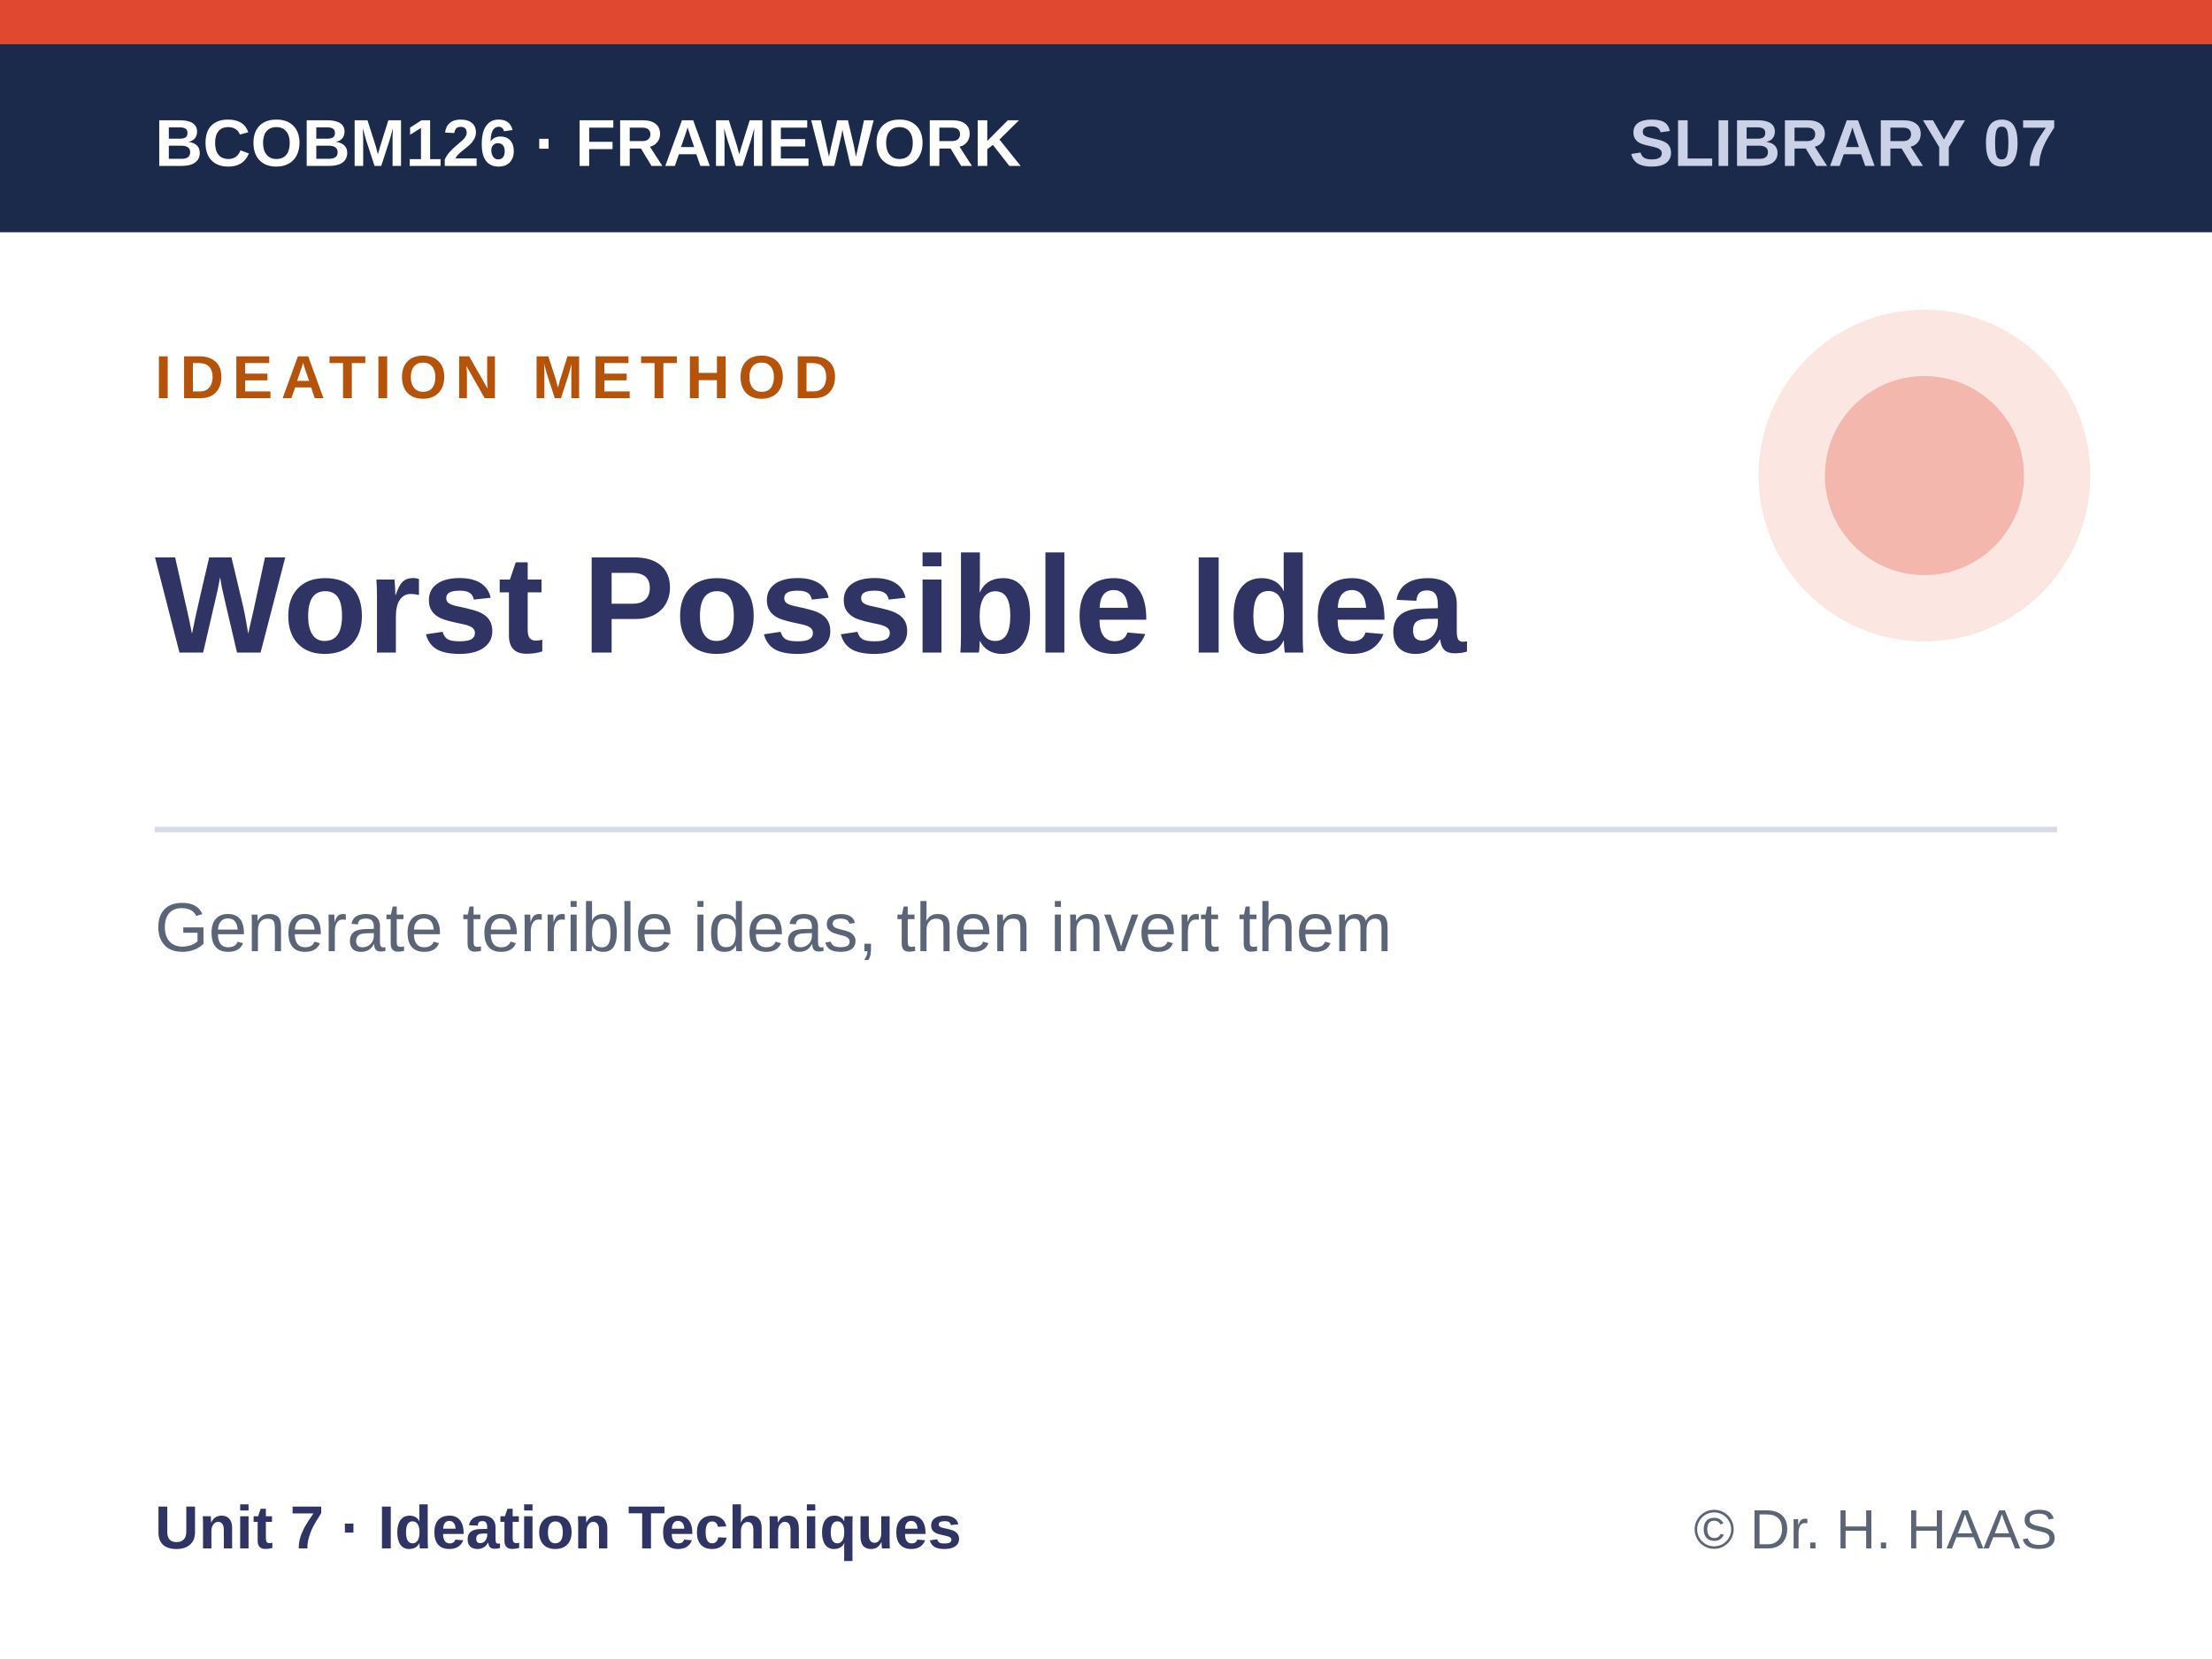
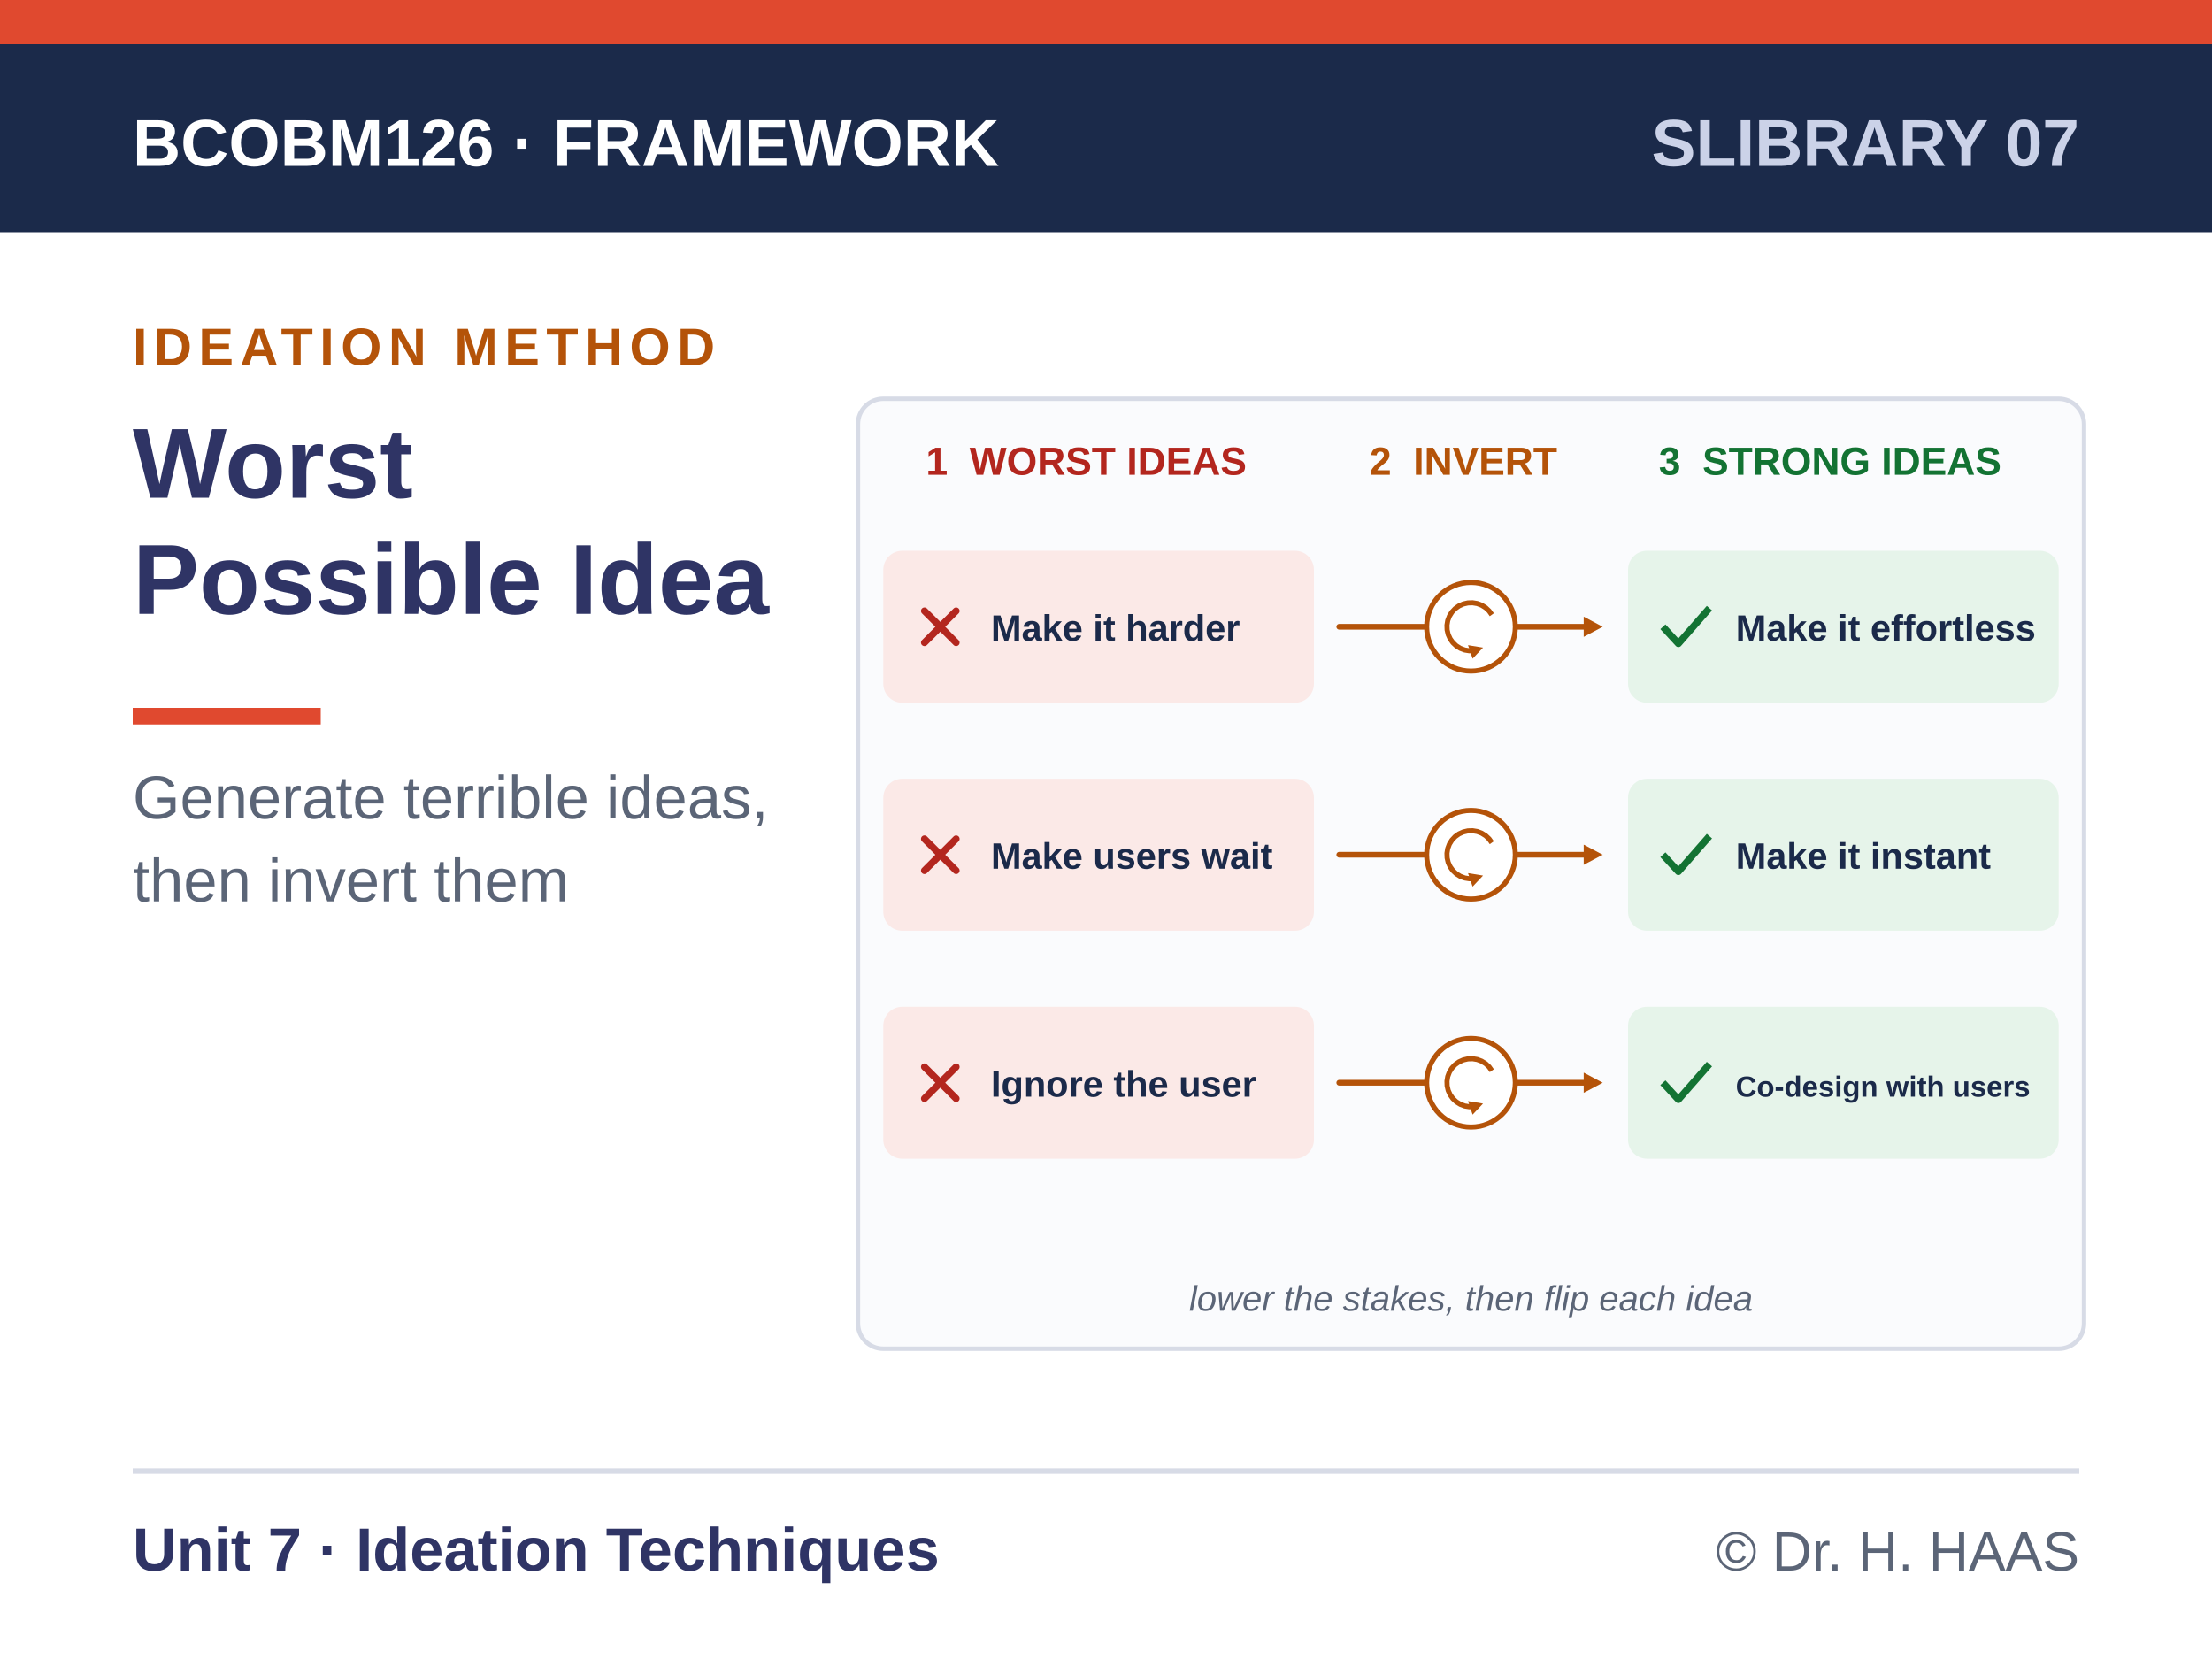
<svg xmlns="http://www.w3.org/2000/svg" viewBox="0 0 400 300" width="400" height="300" role="img" aria-label="Worst Possible Idea framework thumbnail">
  <rect width="400" height="300" fill="#ffffff" />
  <rect width="400" height="8" fill="#e0492f" />
  <rect x="0" y="8" width="400" height="34" fill="#1B2A4A" />
-   <text x="28" y="30" font-family="Arial, Helvetica, sans-serif" font-size="12" font-weight="700" fill="#ffffff">BCOBM126 · FRAMEWORK</text>
-   <text x="372" y="30" text-anchor="end" font-family="Arial, Helvetica, sans-serif" font-size="12" font-weight="700" fill="#cbd2e8">SLIBRARY 07</text>
-   <circle cx="348" cy="86" r="30" fill="#e0492f" opacity="0.14" />
-   <circle cx="348" cy="86" r="18" fill="#e0492f" opacity="0.30" />
-   <text x="28" y="72" font-family="Arial, Helvetica, sans-serif" font-size="11" font-weight="700" letter-spacing="1.5" fill="#B45309">IDEATION METHOD</text>
-   <text x="28" y="118" font-family="Arial, Helvetica, sans-serif" font-size="25" font-weight="700" fill="#2F3465">
-     <tspan x="28" dy="0">Worst Possible Idea</tspan>
-   </text>
-   <line x1="28" y1="150" x2="372" y2="150" stroke="#d7dbe6" stroke-width="1" />
-   <text x="28" y="172" font-family="Arial, Helvetica, sans-serif" font-size="12.5" fill="#5b6577">Generate terrible ideas, then invert them</text>
-   <text x="28" y="280" font-family="Arial, Helvetica, sans-serif" font-size="11" font-weight="700" fill="#2F3465">Unit 7 · Ideation Techniques</text>
-   <text x="372" y="280" text-anchor="end" font-family="Arial, Helvetica, sans-serif" font-size="10" fill="#5b6577">© Dr. H. HAAS</text>
+   <text x="24" y="30" font-family="Arial, Helvetica, sans-serif" font-size="12" font-weight="700" fill="#ffffff">BCOBM126 · FRAMEWORK</text>
+   <text x="376" y="30" text-anchor="end" font-family="Arial, Helvetica, sans-serif" font-size="12" font-weight="700" fill="#cbd2e8">SLIBRARY 07</text>
+   <text x="24" y="66" font-family="Arial, Helvetica, sans-serif" font-size="9.5" font-weight="700" letter-spacing="1.2" fill="#B45309">IDEATION METHOD</text>
+   <text x="24" y="90" font-family="Arial, Helvetica, sans-serif" font-size="18" font-weight="700" fill="#2F3465">Worst</text>
+   <text x="24" y="111" font-family="Arial, Helvetica, sans-serif" font-size="18" font-weight="700" fill="#2F3465">Possible Idea</text>
+   <rect x="24" y="128" width="34" height="3" fill="#e0492f" />
+   <text x="24" y="148" font-family="Arial, Helvetica, sans-serif" font-size="11" fill="#5b6577">Generate terrible ideas,</text>
+   <text x="24" y="163" font-family="Arial, Helvetica, sans-serif" font-size="11" fill="#5b6577">then invert them</text>
+   <svg x="154.0" y="58.0" width="224.0" height="200.0" preserveAspectRatio="xMidYMid meet" version="1.1" viewBox="0 0 195.6 152">
+     <path transform="matrix(1,0,0,-1,1,151)" d="M4 0H189.6C191.811 0 193.6 1.789 193.6 4V146C193.6 148.211 191.811 150 189.6 150H4C1.789 150 0 148.211 0 146V4C0 1.789 1.789 0 4 0Z" fill="#fafbfd" fill-rule="evenodd" />
+     <path transform="matrix(1,0,0,-1,1,151)" stroke-width=".7" stroke-linecap="butt" stroke-miterlimit="10" stroke-linejoin="miter" fill="none" stroke="#d7dbe6" d="M4 0H189.6C191.811 0 193.6 1.789 193.6 4V146C193.6 148.211 191.811 150 189.6 150H4C1.789 150 0 148.211 0 146V4C0 1.789 1.789 0 4 0Z" />
+     <text fill="#b3261e" xml:space="preserve" transform="matrix(1 0 -0 1 1 151)" font-size="6.2" font-family="Arial, Helvetica, sans-serif" font-weight="bold">
+       <tspan y="-138" x="10.729 14.476 16.5 18.524 24.676 29.8 34.576 39.012 43.1 45.124 47.147 51.924 56.359 61.135">1  WORST IDEAS</tspan>
+     </text>
+     <text fill="#b45309" xml:space="preserve" transform="matrix(1 0 -0 1 1 151)" font-size="6.2" font-family="Arial, Helvetica, sans-serif" font-weight="bold">
+       <tspan y="-138" x="80.785 84.532 86.556 88.579 90.603 95.379 99.815 104.25 109.027">2  INVERT</tspan>
+     </text>
+     <text fill="#137333" xml:space="preserve" transform="matrix(1 0 -0 1 1 151)" font-size="6.2" font-family="Arial, Helvetica, sans-serif" font-weight="bold">
+       <tspan y="-138" x="126.456 130.203 132.226 134.25 138.685 142.774 147.55 152.674 157.45 162.574 164.597 166.621 171.397 175.833 180.609">3  STRONG IDEAS</tspan>
+     </text>
+     <path transform="matrix(1,0,0,-1,1,151)" d="M7 102H69C70.658 102 72 103.342 72 105V123C72 124.658 70.658 126 69 126H7C5.342 126 4 124.658 4 123V105C4 103.342 5.342 102 7 102Z" fill="#fbe9e7" fill-rule="evenodd" />
+     <path transform="matrix(1,0,0,-1,1,151)" stroke-width="1.1" stroke-linecap="round" stroke-miterlimit="10" stroke-linejoin="miter" fill="none" stroke="#b3261e" d="M10.5 111.5 15.5 116.5" />
+     <path transform="matrix(1,0,0,-1,1,151)" stroke-width="1.1" stroke-linecap="round" stroke-miterlimit="10" stroke-linejoin="miter" fill="none" stroke="#b3261e" d="M10.5 116.5 15.5 111.5" />
+     <text fill="#1b2a4a" xml:space="preserve" transform="matrix(1 0 -0 1 1 151)" font-size="5.8" font-family="Arial, Helvetica, sans-serif" font-weight="bold">
+       <tspan y="-111.8" x="21 25.831 29.056 32.281 35.506 37.118 38.731 40.662 42.274 45.818 49.043 51.299 54.843 58.068">Make it harder</tspan>
+     </text>
+     <path transform="matrix(1,0,0,-1,1,151)" d="M124.6 102H186.6C188.258 102 189.6 103.342 189.6 105V123C189.6 124.658 188.258 126 186.6 126H124.6C122.942 126 121.6 124.658 121.6 123V105C121.6 103.342 122.942 102 124.6 102Z" fill="#e6f4ea" fill-rule="evenodd" />
+     <path transform="matrix(1,0,0,-1,1,151)" stroke-width="1.1" stroke-linecap="butt" stroke-linejoin="round" fill="none" stroke="#137333" d="M127.1 114 129.55 111.34 134.45 116.94" />
+     <text fill="#1b2a4a" xml:space="preserve" transform="matrix(1 0 -0 1 1 151)" font-size="5.8" font-family="Arial, Helvetica, sans-serif" font-weight="bold">
+       <tspan y="-111.8" x="138.6 143.431 146.656 149.881 153.106 154.718 156.331 158.262 159.874 163.099 165.031 166.962 170.506 172.762 174.693 176.306 179.531 182.755">Make it effortless</tspan>
+     </text>
+     <path transform="matrix(1,0,0,-1,1,151)" stroke-width=".9" stroke-linecap="round" stroke-miterlimit="10" stroke-linejoin="miter" fill="none" stroke="#b45309" d="M76 114H115.56" />
+     <path transform="matrix(1,0,0,-1,1,151)" d="M117.6 114 114.598 115.596V112.404Z" fill="#b45309" fill-rule="evenodd" />
+     <path transform="matrix(1,0,0,-1,1,151)" d="M103.8 114C103.8 117.866 100.666 121 96.8 121 92.934 121 89.8 117.866 89.8 114 89.8 110.134 92.934 107 96.8 107 100.666 107 103.8 110.134 103.8 114" fill="#ffffff" fill-rule="evenodd" />
+     <path transform="matrix(1,0,0,-1,1,151)" stroke-width=".8" stroke-linecap="butt" stroke-miterlimit="10" stroke-linejoin="miter" fill="none" stroke="#b45309" d="M103.8 114C103.8 117.866 100.666 121 96.8 121 92.934 121 89.8 117.866 89.8 114 89.8 110.134 92.934 107 96.8 107 100.666 107 103.8 110.134 103.8 114" />
+     <path transform="matrix(1,0,0,-1,1,151)" stroke-width=".8" stroke-linecap="butt" stroke-linejoin="round" fill="none" stroke="#b45309" d="M100.091 115.9 99.657 116.505 99.113 117.015 98.481 117.408 97.784 117.671 97.049 117.792 96.304 117.767 95.579 117.598 94.9 117.291 94.294 116.857 93.785 116.313 93.392 115.681 93.129 114.984 93.008 114.249 93.033 113.504 93.202 112.778 93.509 112.1 93.943 111.495 94.487 110.985 95.119 110.592 95.816 110.329 96.551 110.208 97.296 110.233 98.021 110.402" />
+     <path transform="matrix(1,0,0,-1,1,151)" d="M98.7 110.709 96.331 111.095 97.056 108.961Z" fill="#b45309" fill-rule="evenodd" />
+     <path transform="matrix(1,0,0,-1,1,151)" d="M7 66H69C70.658 66 72 67.342 72 69V87C72 88.658 70.658 90 69 90H7C5.342 90 4 88.658 4 87V69C4 67.342 5.342 66 7 66Z" fill="#fbe9e7" fill-rule="evenodd" />
+     <path transform="matrix(1,0,0,-1,1,151)" stroke-width="1.1" stroke-linecap="round" stroke-miterlimit="10" stroke-linejoin="miter" fill="none" stroke="#b3261e" d="M10.5 75.5 15.5 80.5" />
+     <path transform="matrix(1,0,0,-1,1,151)" stroke-width="1.1" stroke-linecap="round" stroke-miterlimit="10" stroke-linejoin="miter" fill="none" stroke="#b3261e" d="M10.5 80.5 15.5 75.5" />
+     <text fill="#1b2a4a" xml:space="preserve" transform="matrix(1 0 -0 1 1 151)" font-size="5.8" font-family="Arial, Helvetica, sans-serif" font-weight="bold">
+       <tspan y="-75.8" x="21 25.831 29.056 32.281 35.506 37.118 40.662 43.887 47.112 49.368 52.593 54.205 58.717 61.942 63.555">Make users wait</tspan>
+     </text>
+     <path transform="matrix(1,0,0,-1,1,151)" d="M124.6 66H186.6C188.258 66 189.6 67.342 189.6 69V87C189.6 88.658 188.258 90 186.6 90H124.6C122.942 90 121.6 88.658 121.6 87V69C121.6 67.342 122.942 66 124.6 66Z" fill="#e6f4ea" fill-rule="evenodd" />
+     <path transform="matrix(1,0,0,-1,1,151)" stroke-width="1.1" stroke-linecap="butt" stroke-linejoin="round" fill="none" stroke="#137333" d="M127.1 78 129.55 75.34 134.45 80.94" />
+     <text fill="#1b2a4a" xml:space="preserve" transform="matrix(1 0 -0 1 1 151)" font-size="5.8" font-family="Arial, Helvetica, sans-serif" font-weight="bold">
+       <tspan y="-75.8" x="138.6 143.431 146.656 149.881 153.106 154.718 156.331 158.262 159.874 161.487 165.031 168.255 170.187 173.412 176.955">Make it instant</tspan>
+     </text>
+     <path transform="matrix(1,0,0,-1,1,151)" stroke-width=".9" stroke-linecap="round" stroke-miterlimit="10" stroke-linejoin="miter" fill="none" stroke="#b45309" d="M76 78H115.56" />
+     <path transform="matrix(1,0,0,-1,1,151)" d="M117.6 78 114.598 79.596V76.404Z" fill="#b45309" fill-rule="evenodd" />
+     <path transform="matrix(1,0,0,-1,1,151)" d="M103.8 78C103.8 81.866 100.666 85 96.8 85 92.934 85 89.8 81.866 89.8 78 89.8 74.134 92.934 71 96.8 71 100.666 71 103.8 74.134 103.8 78" fill="#ffffff" fill-rule="evenodd" />
+     <path transform="matrix(1,0,0,-1,1,151)" stroke-width=".8" stroke-linecap="butt" stroke-miterlimit="10" stroke-linejoin="miter" fill="none" stroke="#b45309" d="M103.8 78C103.8 81.866 100.666 85 96.8 85 92.934 85 89.8 81.866 89.8 78 89.8 74.134 92.934 71 96.8 71 100.666 71 103.8 74.134 103.8 78" />
+     <path transform="matrix(1,0,0,-1,1,151)" stroke-width=".8" stroke-linecap="butt" stroke-linejoin="round" fill="none" stroke="#b45309" d="M100.091 79.9 99.657 80.506 99.113 81.015 98.481 81.408 97.784 81.671 97.049 81.792 96.304 81.767 95.579 81.598 94.9 81.291 94.294 80.857 93.785 80.313 93.392 79.681 93.129 78.984 93.008 78.249 93.033 77.504 93.202 76.779 93.509 76.1 93.943 75.494 94.487 74.985 95.119 74.592 95.816 74.329 96.551 74.208 97.296 74.233 98.021 74.402" />
+     <path transform="matrix(1,0,0,-1,1,151)" d="M98.7 74.709 96.331 75.095 97.056 72.961Z" fill="#b45309" fill-rule="evenodd" />
+     <path transform="matrix(1,0,0,-1,1,151)" d="M7 30H69C70.658 30 72 31.342 72 33V51C72 52.658 70.658 54 69 54H7C5.342 54 4 52.658 4 51V33C4 31.342 5.342 30 7 30Z" fill="#fbe9e7" fill-rule="evenodd" />
+     <path transform="matrix(1,0,0,-1,1,151)" stroke-width="1.1" stroke-linecap="round" stroke-miterlimit="10" stroke-linejoin="miter" fill="none" stroke="#b3261e" d="M10.5 39.5 15.5 44.5" />
+     <path transform="matrix(1,0,0,-1,1,151)" stroke-width="1.1" stroke-linecap="round" stroke-miterlimit="10" stroke-linejoin="miter" fill="none" stroke="#b3261e" d="M10.5 44.5 15.5 39.5" />
+     <text fill="#1b2a4a" xml:space="preserve" transform="matrix(1 0 -0 1 1 151)" font-size="5.8" font-family="Arial, Helvetica, sans-serif" font-weight="bold">
+       <tspan y="-39.8" x="21 22.612 26.156 29.7 33.244 35.5 38.725 40.337 42.269 45.812 49.037 50.65 54.193 57.418 60.643">Ignore the user</tspan>
+     </text>
+     <path transform="matrix(1,0,0,-1,1,151)" d="M124.6 30H186.6C188.258 30 189.6 31.342 189.6 33V51C189.6 52.658 188.258 54 186.6 54H124.6C122.942 54 121.6 52.658 121.6 51V33C121.6 31.342 122.942 30 124.6 30Z" fill="#e6f4ea" fill-rule="evenodd" />
+     <path transform="matrix(1,0,0,-1,1,151)" stroke-width="1.1" stroke-linecap="butt" stroke-linejoin="round" fill="none" stroke="#137333" d="M127.1 42 129.55 39.34 134.45 44.94" />
+     <text fill="#1b2a4a" xml:space="preserve" transform="matrix(1 0 -0 1 1 151)" font-size="4.6" font-family="Arial, Helvetica, sans-serif" font-weight="bold">
+       <tspan y="-39.8" x="138.6 141.921 144.732 146.264 149.074 151.632 154.189 155.468 158.279 161.089 162.368 165.947 167.226 168.758 171.568 172.847 175.658 178.215 180.773 182.562">Co-design with users</tspan>
+     </text>
+     <path transform="matrix(1,0,0,-1,1,151)" stroke-width=".9" stroke-linecap="round" stroke-miterlimit="10" stroke-linejoin="miter" fill="none" stroke="#b45309" d="M76 42H115.56" />
+     <path transform="matrix(1,0,0,-1,1,151)" d="M117.6 42 114.598 43.596V40.404Z" fill="#b45309" fill-rule="evenodd" />
+     <path transform="matrix(1,0,0,-1,1,151)" d="M103.8 42C103.8 45.866 100.666 49 96.8 49 92.934 49 89.8 45.866 89.8 42 89.8 38.134 92.934 35 96.8 35 100.666 35 103.8 38.134 103.8 42" fill="#ffffff" fill-rule="evenodd" />
+     <path transform="matrix(1,0,0,-1,1,151)" stroke-width=".8" stroke-linecap="butt" stroke-miterlimit="10" stroke-linejoin="miter" fill="none" stroke="#b45309" d="M103.8 42C103.8 45.866 100.666 49 96.8 49 92.934 49 89.8 45.866 89.8 42 89.8 38.134 92.934 35 96.8 35 100.666 35 103.8 38.134 103.8 42" />
+     <path transform="matrix(1,0,0,-1,1,151)" stroke-width=".8" stroke-linecap="butt" stroke-linejoin="round" fill="none" stroke="#b45309" d="M100.091 43.9 99.657 44.506 99.113 45.015 98.481 45.408 97.784 45.671 97.049 45.792 96.304 45.767 95.579 45.598 94.9 45.291 94.294 44.857 93.785 44.313 93.392 43.681 93.129 42.984 93.008 42.249 93.033 41.504 93.202 40.779 93.509 40.1 93.943 39.494 94.487 38.985 95.119 38.592 95.816 38.329 96.551 38.208 97.296 38.233 98.021 38.402" />
+     <path transform="matrix(1,0,0,-1,1,151)" d="M98.7 38.709 96.331 39.095 97.056 36.961Z" fill="#b45309" fill-rule="evenodd" />
+     <text fill="#5b6577" xml:space="preserve" transform="matrix(1 0 -0 1 1 151)" font-size="5.6" font-family="Arial, Helvetica, sans-serif" font-style="italic">
+       <tspan y="-6" x="52.288 53.532 56.645 60.688 63.802 65.667 67.224 68.78 71.894 75.008 76.564 79.364 80.921 84.035 86.835 89.948 92.748 94.305 95.862 97.419 100.532 103.646 106.76 108.316 109.873 111.116 112.36 115.473 117.03 120.144 123.257 126.057 129.171 130.728 131.971 135.084 138.198">lower the stakes, then flip each idea</tspan>
+     </text>
+   </svg>
+   <line x1="24" y1="266" x2="376" y2="266" stroke="#d7dbe6" stroke-width="1" />
+   <text x="24" y="284" font-family="Arial, Helvetica, sans-serif" font-size="11" font-weight="700" fill="#2F3465">Unit 7 · Ideation Techniques</text>
+   <text x="376" y="284" text-anchor="end" font-family="Arial, Helvetica, sans-serif" font-size="10" fill="#5b6577">© Dr. H. HAAS</text>
</svg>
